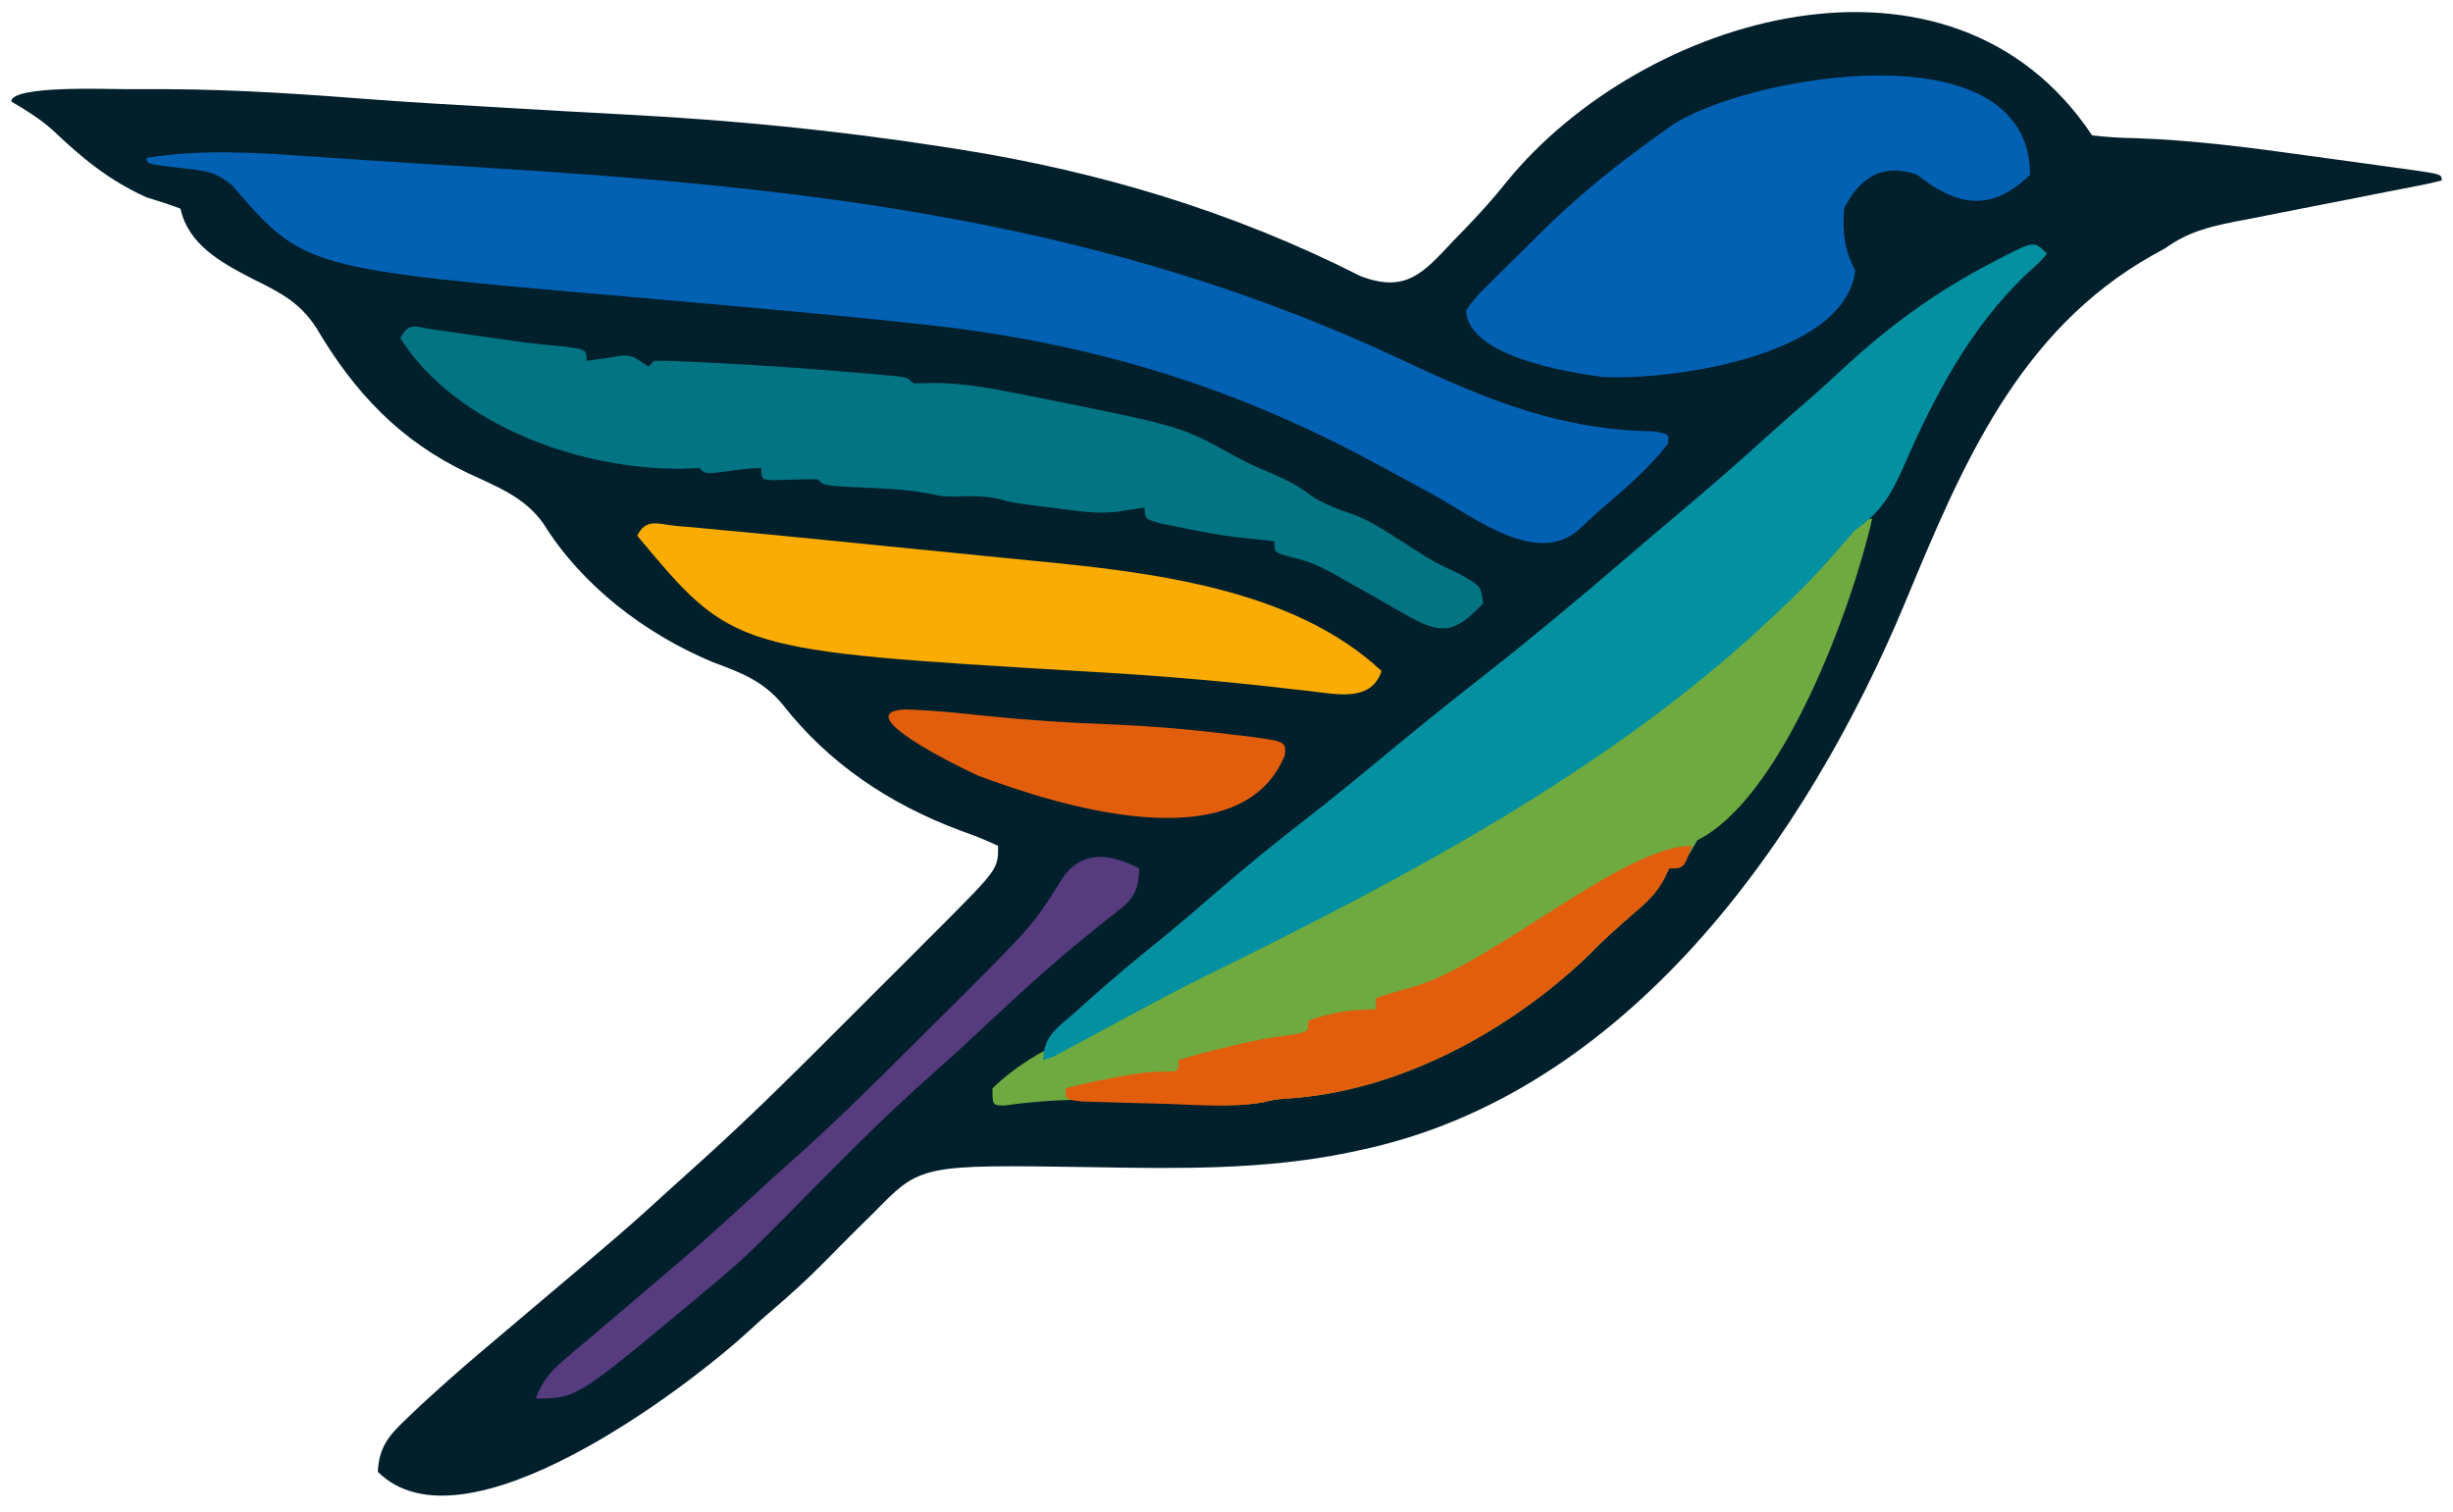
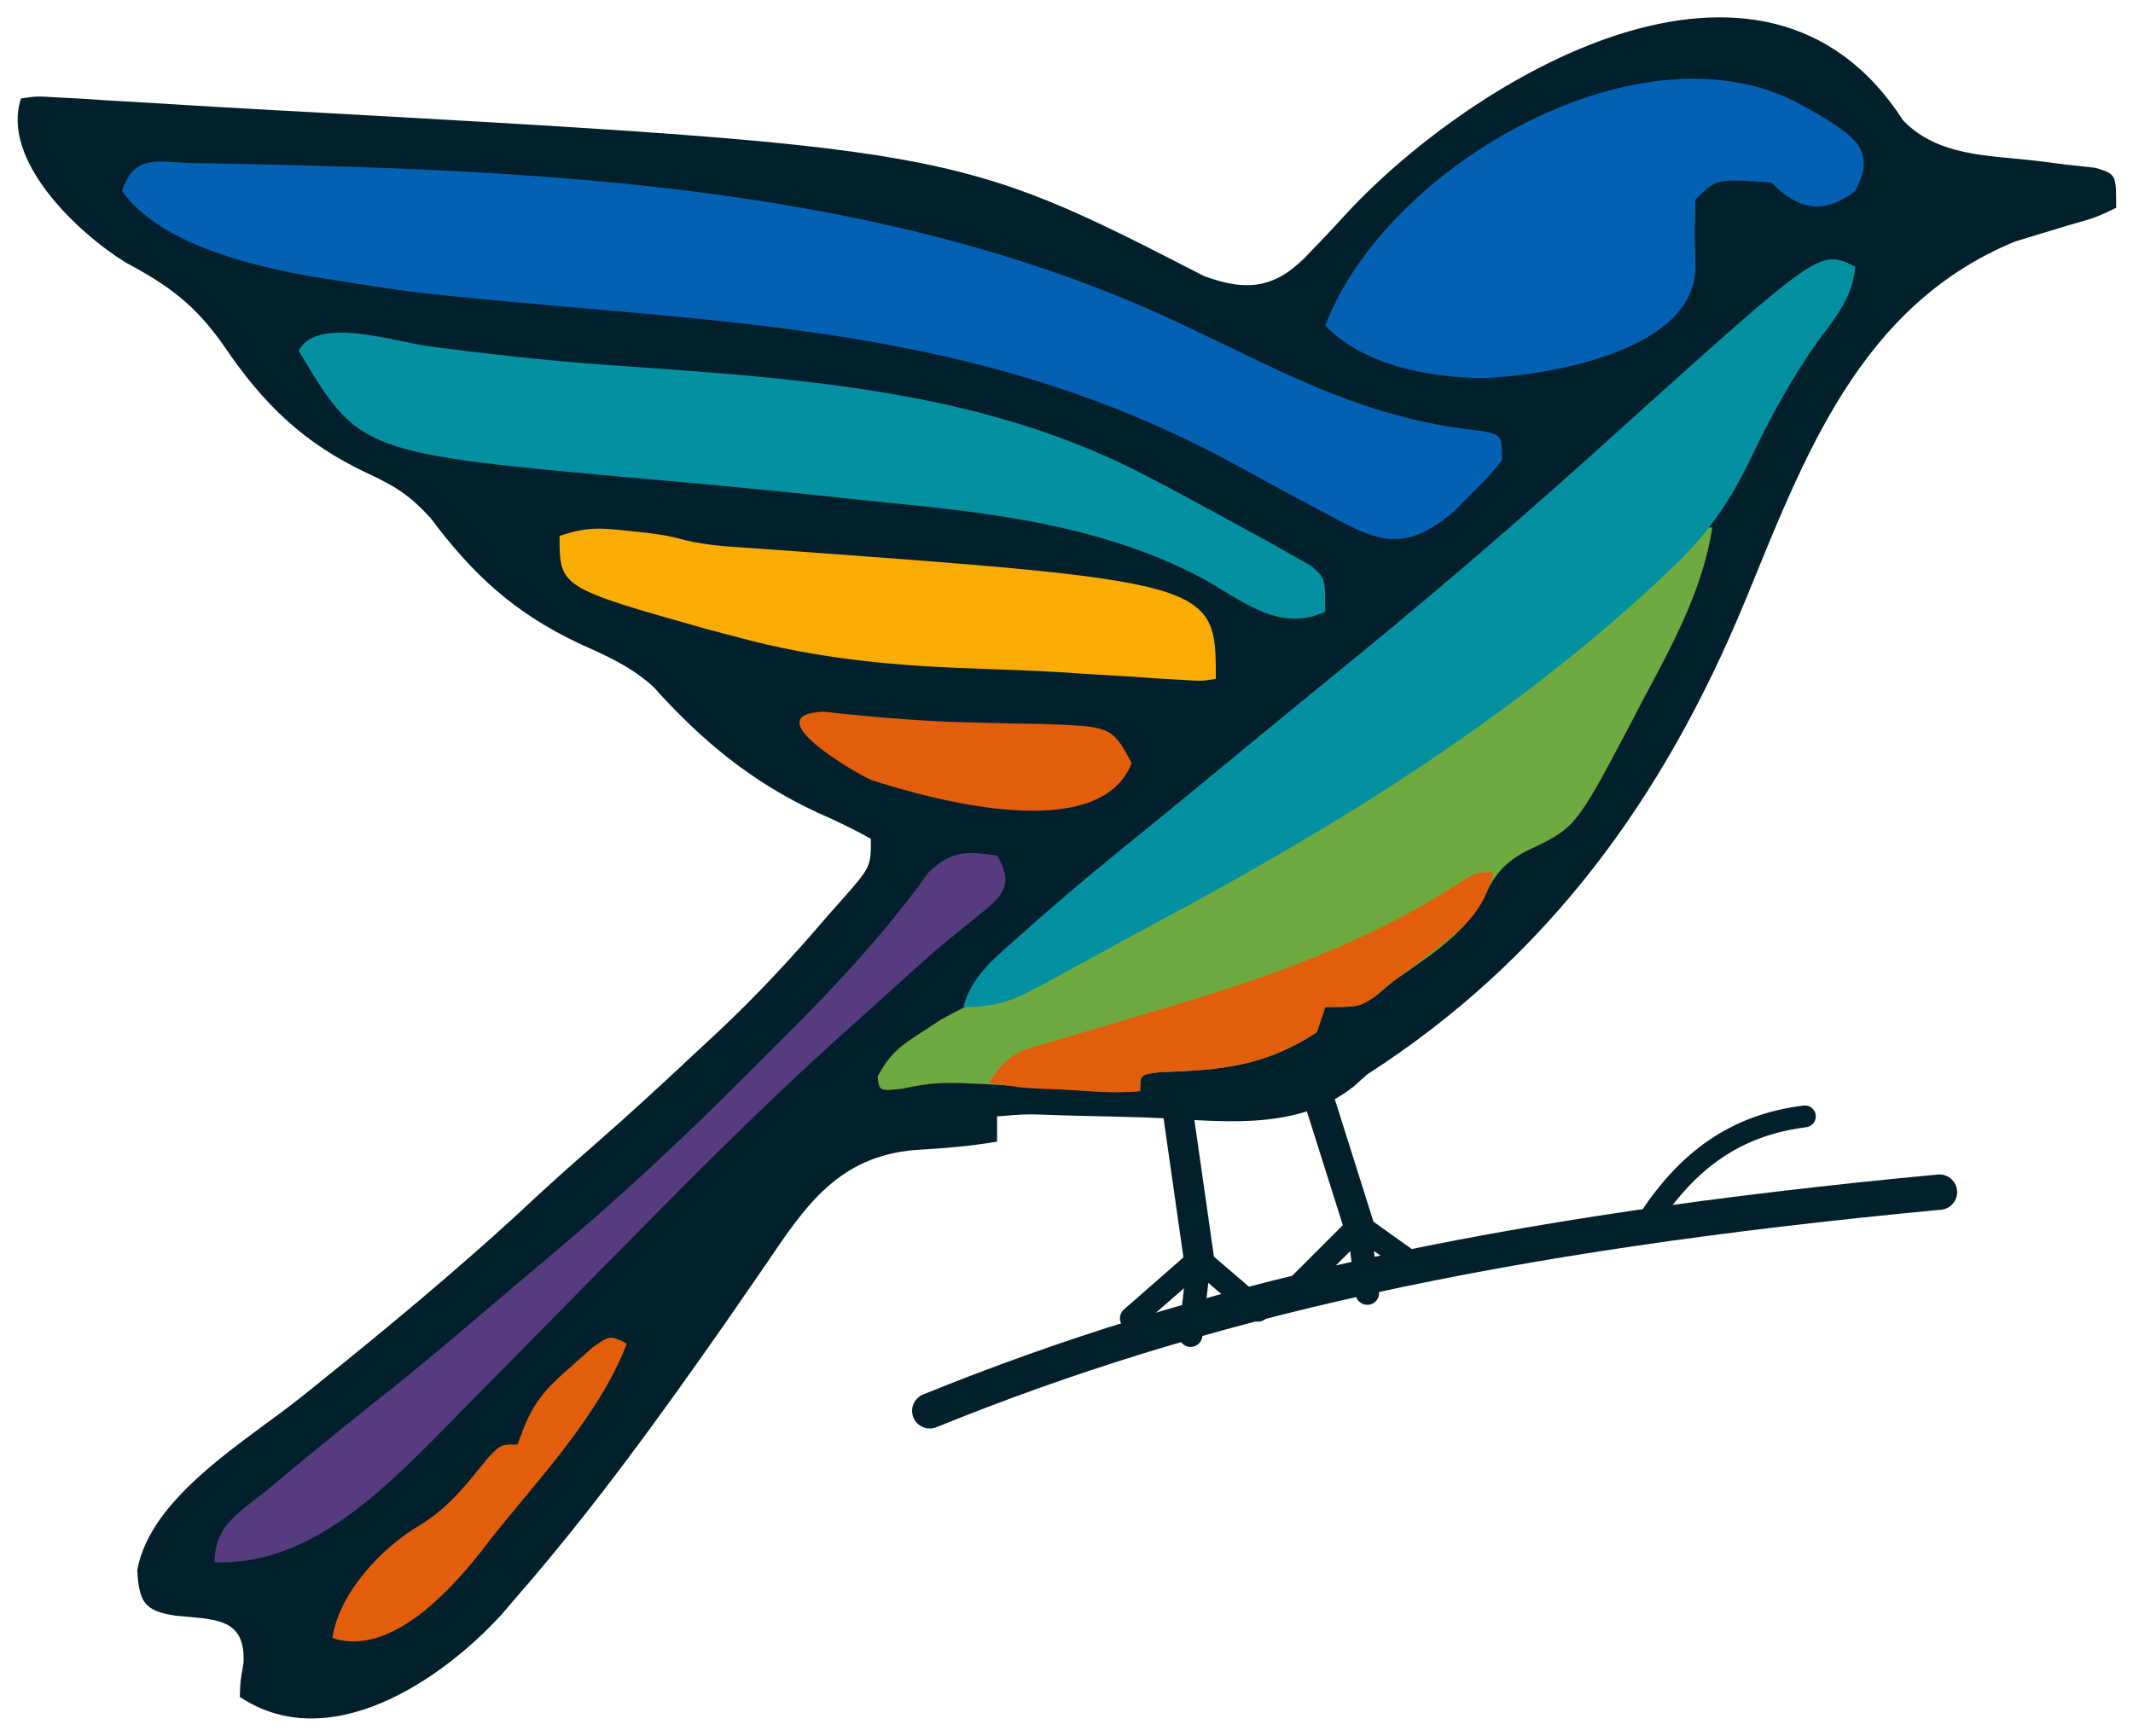
- <svg xmlns="http://www.w3.org/2000/svg" viewBox="13 19 435 268" role="img" aria-label="Sítio Saíra Sete Cores">
-   <path d="M0 0 C2.618 0.32 5.054 0.461 7.68 0.5 C17.94 0.861 27.997 2.157 38.157 3.584 C41.183 4.008 44.21 4.419 47.238 4.828 C49.162 5.093 51.085 5.359 53.008 5.625 C53.914 5.748 54.82 5.871 55.753 5.998 C62 6.884 62 6.884 62 8 C60.694 8.353 59.369 8.635 58.04 8.892 C57.176 9.063 56.311 9.233 55.42 9.409 C54.473 9.591 53.526 9.773 52.551 9.961 C50.568 10.354 48.586 10.747 46.604 11.141 C43.462 11.759 40.319 12.374 37.176 12.983 C34.153 13.572 31.133 14.172 28.113 14.773 C27.177 14.952 26.24 15.13 25.275 15.314 C20.616 16.249 16.932 17.184 13 20 C12.233 20.425 11.466 20.851 10.676 21.289 C-13.099 34.729 -23.071 58.542 -33.081 82.671 C-50.529 124.658 -82.44 170.057 -130 180 C-130.675 180.145 -131.351 180.29 -132.047 180.44 C-147.082 183.499 -162.222 183.243 -177.486 182.978 C-207.731 182.52 -207.731 182.52 -216 191 C-216.952 191.94 -217.905 192.879 -218.859 193.816 C-220.961 195.897 -223.042 197.995 -225.113 200.105 C-227.985 203.013 -230.982 205.727 -234.098 208.371 C-235.42 209.504 -236.718 210.665 -237.996 211.848 C-249.434 222.404 -288.812 252.188 -304 237 C-303.772 232.579 -302.073 230.604 -298.938 227.625 C-298.116 226.841 -297.295 226.058 -296.449 225.25 C-293.019 222.099 -289.555 219.011 -286 216 C-285.522 215.595 -285.522 215.595 -283.102 213.543 C-281.471 212.162 -279.839 210.782 -278.207 209.403 C-260.072 194.084 -260.072 194.084 -251.601 186.365 C-249.941 184.856 -248.275 183.353 -246.602 181.859 C-237.307 173.483 -228.487 164.639 -219.652 155.782 C-216.981 153.106 -214.305 150.436 -211.629 147.766 C-209.919 146.055 -208.209 144.344 -206.5 142.633 C-206.103 142.236 -206.103 142.236 -204.092 140.23 C-194 130.096 -194 130.096 -194 126 C-196.276 124.931 -198.448 124.073 -200.812 123.25 C-213.301 118.566 -224.051 111.404 -232.312 100.812 C-235.838 96.64 -239.651 95.28 -244.684 93.391 C-256.603 88.392 -267.771 79.889 -274.625 68.875 C-277.952 64.138 -282.88 62.318 -287.968 59.923 C-299.978 54.249 -308.139 45.633 -314.875 34.188 C-317.798 29.629 -321.389 27.822 -326.168 25.469 C-331.819 22.538 -337.557 19.437 -339 13 C-340.974 12.26 -342.983 11.612 -345 11 C-351.533 8.082 -356.494 4.014 -361.641 -0.914 C-363.965 -2.969 -366.331 -4.439 -369 -6 C-369 -8.91 -351.62 -8.173 -348.931 -8.19 C-348.313 -8.19 -348.313 -8.19 -345.188 -8.188 C-343.874 -8.187 -342.56 -8.186 -341.206 -8.185 C-328.703 -8.13 -316.295 -7.252 -303.833 -6.282 C-297.673 -5.829 -291.508 -5.475 -285.343 -5.124 C-283.186 -5 -281.029 -4.873 -278.873 -4.746 C-272.522 -4.372 -266.17 -4.006 -259.816 -3.676 C-241.064 -2.698 -222.562 -0.88 -204 2 C-202.982 2.157 -201.964 2.315 -200.915 2.477 C-175.941 6.436 -152.314 13.523 -129.727 24.969 C-121.728 27.994 -118.674 24.486 -113.375 18.812 C-112.72 18.139 -112.065 17.465 -111.391 16.771 C-108.745 14.026 -106.221 11.28 -103.859 8.285 C-79.755 -21.338 -25.038 -37.557 0 0 Z " fill="#02202C" transform="translate(384,43)" />
-   <path d="M0 0 C2.763 0.185 5.526 0.37 8.289 0.555 C8.661 0.58 8.661 0.58 10.545 0.706 C16.787 1.122 23.03 1.505 29.273 1.883 C87.051 5.394 139.947 11.259 192.875 36.188 C207.791 43.2 220.554 48.437 237.211 48.684 C239.875 49.188 239.875 49.188 239.645 50.883 C236.123 55.469 231.658 59.14 227.312 62.922 C226.132 63.961 224.983 65.037 223.844 66.121 C216.361 72.633 205.521 64.047 198.316 60.064 C195.216 58.354 192.1 56.675 188.984 54.996 C188.677 54.83 188.677 54.83 187.12 53.991 C161.689 40.315 136.364 32.796 107.586 29.727 C107.012 29.664 107.012 29.664 104.106 29.347 C95.059 28.38 86.003 27.534 76.941 26.723 C76.604 26.692 76.604 26.692 74.898 26.539 C68.681 25.981 62.464 25.424 56.244 24.888 C-2.183 19.84 -2.183 19.84 -14.949 5.078 C-17.849 2.558 -20.093 2.424 -23.875 2 C-30.125 1.263 -30.125 1.263 -30.125 0.188 C-20.065 -1.459 -10.119 -0.695 0 0 Z " fill="#0261B3" transform="translate(69.125,46.8125)" />
-   <path d="M0 0 C-3.537 15.664 -15.884 49.442 -31 57 C-31.495 57.846 -31.99 58.691 -32.5 59.562 C-34 62 -34 62 -36 62 C-36.272 62.568 -36.544 63.137 -36.824 63.723 C-38.341 66.66 -40.318 68.279 -42.812 70.438 C-45.46 72.753 -48.012 75.013 -50.438 77.562 C-64.603 91.037 -84.14 101.631 -103.816 102.824 C-106 103 -106 103 -108.181 103.521 C-111.626 104.106 -114.794 103.99 -118.285 103.844 C-119.718 103.79 -121.151 103.737 -122.584 103.684 C-124.813 103.593 -127.042 103.501 -129.27 103.407 C-131.442 103.317 -133.613 103.234 -135.785 103.156 C-136.487 103.13 -137.188 103.104 -137.911 103.077 C-143.334 102.918 -148.591 103.317 -153.97 104.057 C-156 104 -156 104 -156 101 C-151.985 97.127 -147.726 94.624 -142.688 92.25 C-141.257 91.557 -139.827 90.861 -138.398 90.164 C-137.669 89.809 -136.939 89.453 -136.187 89.087 C-132.685 87.346 -129.253 85.482 -125.812 83.625 C-119.552 80.261 -113.193 77.185 -106.75 74.188 C-76.304 59.897 -44.226 41.528 -20 18 C-18.857 16.949 -17.709 15.902 -16.559 14.859 C-15.976 14.33 -15.393 13.801 -14.792 13.256 C-13.68 12.247 -12.566 11.24 -11.45 10.234 C-8.831 7.836 -6.469 5.418 -4.246 2.645 C-2 0 -2 0 0 0 Z " fill="#6EAA40" transform="translate(345,111)" />
-   <path d="M0 0 C-1.422 1.637 -1.422 1.637 -3.75 3.688 C-13.801 13.4 -19.974 25.235 -25.513 37.942 C-27.744 42.934 -29.473 45.771 -34 49 C-35.137 50.24 -36.247 51.506 -37.336 52.789 C-40.872 56.917 -44.65 60.672 -48.625 64.375 C-49.32 65.023 -50.015 65.672 -50.731 66.34 C-78.73 92.146 -114.518 111.029 -148.524 127.746 C-152.766 129.843 -156.949 132.032 -161.117 134.273 C-161.645 134.555 -161.645 134.555 -164.314 135.981 C-166.426 137.112 -168.533 138.253 -170.635 139.404 C-171.113 139.659 -171.113 139.659 -173.531 140.949 C-173.962 141.183 -173.962 141.183 -176.143 142.366 C-176.756 142.575 -177.368 142.784 -178 143 C-178 138.635 -175.256 137.097 -172.188 134.375 C-171.595 133.839 -171.003 133.304 -170.392 132.752 C-165.995 128.807 -161.473 125.034 -156.867 121.336 C-153.584 118.661 -150.387 115.898 -147.188 113.125 C-142.056 108.693 -136.817 104.442 -131.462 100.286 C-126.736 96.608 -122.11 92.821 -117.5 89 C-112.26 84.66 -106.988 80.374 -101.625 76.188 C-92.059 68.716 -82.751 60.97 -73.555 53.051 C-70.684 50.581 -67.795 48.135 -64.897 45.698 C-59.597 41.239 -54.385 36.7 -49.258 32.043 C-46.577 29.618 -43.852 27.247 -41.121 24.879 C-39.531 23.471 -37.965 22.037 -36.41 20.59 C-28.039 12.806 -19.644 6.672 -9.5 1.438 C-8.793 1.066 -8.085 0.695 -7.357 0.312 C-2.239 -2.239 -2.239 -2.239 0 0 Z " fill="#0390A1" transform="translate(376,64)" />
-   <path d="M0 0 C0.994 0.137 1.988 0.275 3.012 0.416 C3.536 0.494 3.536 0.494 6.188 0.887 C8.229 1.175 10.271 1.463 12.312 1.75 C12.806 1.822 12.806 1.822 15.305 2.186 C18.014 2.551 20.715 2.813 23.438 3.055 C27.188 3.574 27.188 3.574 27.188 5.574 C29.179 5.313 31.171 5.042 33.145 4.668 C35.188 4.574 35.188 4.574 38.188 6.574 C38.517 6.244 38.847 5.914 39.188 5.574 C40.554 5.533 41.923 5.564 43.289 5.625 C43.725 5.644 43.725 5.644 45.933 5.74 C46.883 5.789 47.833 5.837 48.812 5.887 C49.783 5.934 50.753 5.981 51.753 6.029 C59.179 6.415 66.59 6.948 74 7.574 C75.002 7.657 76.004 7.74 77.036 7.825 C77.958 7.908 78.881 7.99 79.832 8.074 C80.65 8.146 81.469 8.219 82.312 8.293 C84.188 8.574 84.188 8.574 85.188 9.574 C85.73 9.562 85.73 9.562 88.473 9.5 C94.321 9.434 99.908 10.629 105.625 11.762 C106.772 11.987 107.919 12.211 109.101 12.443 C132.765 17.211 132.765 17.211 142.422 22.605 C144.538 23.767 146.717 24.691 148.938 25.637 C151.311 26.672 153.181 27.569 155.25 29.137 C157.742 30.985 160.34 31.794 163.246 32.832 C165.779 33.8 167.915 35.097 170.188 36.574 C171.498 37.411 172.81 38.244 174.125 39.074 C174.807 39.506 175.489 39.938 176.191 40.383 C178.188 41.574 178.188 41.574 181.562 43.137 C185.822 45.469 185.822 45.469 186.188 48.574 C180.981 54.152 178.617 54.137 172.125 50.387 C171.343 49.943 170.56 49.5 169.754 49.043 C168.907 48.558 168.06 48.074 167.188 47.574 C156.564 41.495 156.564 41.495 152 40.324 C149.188 39.574 149.188 39.574 149.188 37.574 C147.168 37.331 145.147 37.099 143.121 36.918 C139.577 36.503 136.122 35.847 132.625 35.137 C131.407 34.891 130.189 34.644 128.934 34.391 C126.188 33.574 126.188 33.574 126.188 31.574 C124.553 31.812 122.919 32.057 121.291 32.335 C117.641 32.75 114.122 32.189 110.5 31.699 C109.754 31.608 109.009 31.516 108.24 31.422 C102.758 30.727 102.758 30.727 100.192 30.039 C97.548 29.426 94.985 29.551 92.285 29.637 C90.188 29.574 90.188 29.574 87.949 29.105 C83.581 28.265 79.154 28.18 74.719 27.969 C69.291 27.677 69.291 27.677 68.188 26.574 C65.566 26.543 62.959 26.643 60.34 26.734 C58.188 26.574 58.188 26.574 58.188 24.574 C56.035 24.633 56.035 24.633 53.25 25.012 C48.288 25.675 48.288 25.675 47.188 24.574 C46.662 24.595 46.662 24.595 44 24.699 C26.295 24.857 4.077 17.104 -5.812 1.574 C-4.314 -1.422 -3.147 -0.453 0 0 Z " fill="#027483" transform="translate(89.8125,77.42578)" />
-   <path d="M0 0 C-6.912 6.733 -13.074 5.54 -20 0 C-25.95 -2.152 -30.162 0.324 -33 6 C-33.246 10.425 -33.01 13.115 -31 17 C-32.885 32.295 -64.037 36.535 -75.945 35.824 C-82.436 34.967 -99.777 32.099 -100 24 C-98.284 21.669 -98.284 21.669 -95.707 19.113 C-95.476 18.883 -95.476 18.883 -94.309 17.715 C-93.324 16.735 -92.332 15.761 -91.335 14.793 C-89.85 13.349 -88.386 11.885 -86.924 10.416 C-80.392 3.93 -73.503 -1.667 -66 -7 C-65.286 -7.512 -64.571 -8.025 -63.835 -8.552 C-51.233 -17.376 -0.085 -26.732 0 0 Z " fill="#0261B3" transform="translate(373,50)" />
-   <path d="M0 0 C1.276 0.11 2.551 0.22 3.866 0.333 C5.221 0.461 6.576 0.59 7.931 0.72 C8.561 0.778 8.561 0.778 11.747 1.069 C15.776 1.445 19.803 1.841 23.83 2.244 C24.558 2.316 25.286 2.389 26.037 2.464 C29.888 2.847 33.738 3.233 37.588 3.622 C41.509 4.016 45.431 4.403 49.353 4.788 C52.422 5.09 55.49 5.399 58.558 5.709 C60.001 5.854 61.445 5.997 62.889 6.137 C83.427 8.138 109.153 10.921 124.931 25.72 C123.069 31.308 116.929 29.813 111.873 29.232 C110.698 29.104 109.523 28.976 108.313 28.844 C107.053 28.7 105.792 28.556 104.494 28.408 C93.747 27.231 83.04 26.377 72.244 25.783 C9.933 22.081 9.933 22.081 -7.069 1.72 C-5.461 -1.495 -3.372 -0.301 0 0 Z " fill="#FBAC02" transform="translate(133.0688,112.2798)" />
-   <path d="M0 0 C-1.375 4 -1.375 4 -4 4 C-4.272 4.568 -4.544 5.137 -4.824 5.723 C-6.341 8.66 -8.318 10.279 -10.812 12.438 C-13.46 14.753 -16.012 17.013 -18.438 19.562 C-32.603 33.037 -52.14 43.631 -71.816 44.824 C-74 45 -74 45 -76.168 45.514 C-81.727 46.468 -87.429 45.939 -93.049 45.758 C-95.322 45.687 -97.595 45.633 -99.869 45.58 C-101.305 45.537 -102.74 45.494 -104.176 45.449 C-105.485 45.411 -106.793 45.374 -108.142 45.335 C-111 45 -111 45 -111 43 C-108.588 42.339 -106.266 41.822 -103.812 41.375 C-103.476 41.308 -103.476 41.308 -101.771 40.969 C-98.806 40.402 -96.035 40 -93.012 40.039 C-91 40 -91 40 -91 38 C-88.472 37.196 -86.016 36.535 -83.438 35.938 C-83.085 35.851 -83.085 35.851 -81.303 35.412 C-77.862 34.584 -74.49 33.909 -70.973 33.504 C-68 33 -68 33 -68 31 C-63.846 29.534 -60.363 29 -56 29 C-56 28.34 -56 27.68 -56 27 C-53.775 26.245 -51.579 25.61 -49.312 25 C-35.29 20.892 -12.098 0 0 0 Z " fill="#E35E0C" transform="translate(313,169)" />
-   <path d="M0 0 C0 5.19 -2.089 6.215 -5.875 9.188 C-7.08 10.169 -8.285 11.152 -9.488 12.137 C-10.087 12.622 -10.686 13.107 -11.303 13.607 C-18.386 19.422 -25.009 25.826 -31.75 32.031 C-33.543 33.68 -35.35 35.309 -37.175 36.921 C-44.103 43.062 -50.626 49.54 -57.125 56.125 C-69.959 69.127 -69.959 69.127 -77 75 C-77.561 75.473 -78.122 75.946 -78.701 76.434 C-99.792 94 -99.792 94 -107 94 C-105.884 91.043 -104.402 89.206 -102.016 87.188 C-101.417 86.676 -100.819 86.164 -100.202 85.636 C-99.558 85.096 -98.914 84.556 -98.25 84 C-97.582 83.43 -96.914 82.861 -96.225 82.274 C-94.155 80.51 -92.078 78.755 -90 77 C-87.601 74.962 -85.205 72.92 -82.812 70.875 C-82.525 70.63 -82.525 70.63 -81.07 69.387 C-75.822 64.886 -70.732 60.228 -65.666 55.522 C-64.437 54.399 -63.195 53.29 -61.946 52.188 C-54.674 45.756 -47.785 38.971 -40.923 32.108 C-38.943 30.13 -36.955 28.161 -34.967 26.191 C-18.81 10.106 -18.81 10.106 -13.709 1.931 C-10.246 -3.335 -5.198 -2.685 0 0 Z " fill="#563C7E" transform="translate(215,173)" />
-   <path d="M0 0 C4.791 0.119 9.531 0.61 14.293 1.121 C21.567 1.868 28.799 2.361 36.105 2.621 C43.609 2.924 51.031 3.543 58.48 4.496 C59.409 4.602 60.338 4.707 61.295 4.816 C67.645 5.701 67.645 5.701 67.446 8.113 C59.659 27.301 26.901 16.953 13.023 11.715 C9.594 10.178 -10.033 0.543 0 0 Z " fill="#E35E0C" transform="translate(173.3945,144.8164)" />
+ <svg xmlns="http://www.w3.org/2000/svg" viewBox="7.5 3.3 253.5 206.3">
+   <g fill="none" stroke="#02202C" stroke-linecap="round" stroke-linejoin="round">
+     <path d="M118 171 C150 158 185 150 238 145" stroke-width="4.2" />
+     <path d="M203 149 C208 141 214 137 222 136" stroke-width="2.6" />
+     <path d="M147 132 L150 153" stroke-width="3.6" />
+     <path d="M150 153 L142 160 M150 153 L149 162 M150 153 L157 159" stroke-width="2.8" />
+     <path d="M163 130 L169 149" stroke-width="3.6" />
+     <path d="M169 149 L162 156 M169 149 L170 157 M169 149 L176 154" stroke-width="2.8" />
+   </g>
+   <path d="M0 0 C4.185 4.298 10.107 4.115 15.855 4.793 C17.038 4.944 18.22 5.095 19.438 5.25 C20.554 5.371 21.67 5.492 22.82 5.617 C25.312 6.375 25.312 6.375 25.312 10.375 C22.898 11.535 22.898 11.535 19.688 12.438 C19.136 12.605 19.136 12.605 16.348 13.453 C15.346 13.757 14.344 14.062 13.312 14.375 C-5.198 21.997 -11.749 39.969 -18.819 57.186 C-28.484 80.548 -42.24 99.58 -63.688 113.375 C-64.192 113.826 -64.696 114.278 -65.216 114.743 C-72.277 120.452 -81.642 118.797 -90.188 118.5 C-92.702 118.425 -95.215 118.357 -97.73 118.307 C-99.288 118.274 -100.846 118.227 -102.404 118.163 C-104.51 118.114 -104.51 118.114 -107.688 118.375 C-107.688 119.365 -107.688 120.355 -107.688 121.375 C-110.965 121.928 -114.159 122.185 -117.473 122.371 C-126.517 123.151 -130.435 128.938 -135.188 136 C-136.234 137.517 -137.282 139.032 -138.332 140.547 C-138.877 141.335 -139.422 142.123 -139.983 142.936 C-147.753 154.055 -155.766 165.145 -164.688 175.375 C-165.001 175.742 -165.001 175.742 -166.59 177.602 C-173.935 185.623 -187.156 194.396 -197.688 187.375 C-197.629 185.5 -197.629 185.5 -197.25 183.375 C-196.964 177.909 -200.648 178.191 -205.305 177.727 C-209.09 177.168 -209.646 176.058 -209.875 172.312 C-208.294 163.537 -196.894 156.939 -190.375 151.728 C-180.836 144.078 -171.418 136.338 -162.496 127.973 C-160.319 125.959 -158.121 123.999 -155.883 122.055 C-151.543 118.273 -147.322 114.376 -143.125 110.438 C-142.409 109.773 -141.693 109.108 -140.955 108.424 C-136.219 103.98 -131.892 99.321 -127.688 94.375 C-127.18 93.807 -126.673 93.24 -126.15 92.655 C-122.688 88.717 -122.688 88.717 -122.688 85.375 C-124.805 84.198 -126.85 83.214 -129.062 82.25 C-136.856 78.628 -142.794 73.721 -148.539 67.309 C-151.269 64.852 -154.092 63.63 -157.438 62.125 C-165.092 58.505 -170.04 53.928 -175.062 47.188 C-177.615 44.453 -179.194 43.487 -182.5 41.938 C-190.11 38.364 -194.86 33.743 -199.562 26.812 C-202.924 21.967 -206.081 19.64 -211.223 16.898 C-217.064 13.288 -226.115 4.659 -223.688 -2.625 C-221.834 -2.896 -221.834 -2.896 -219.38 -2.748 C-218.923 -2.724 -218.923 -2.724 -216.611 -2.603 C-215.613 -2.536 -214.614 -2.468 -213.586 -2.398 C-212.553 -2.34 -211.521 -2.282 -210.457 -2.222 C-208.281 -2.098 -206.106 -1.967 -203.932 -1.829 C-200.885 -1.637 -197.838 -1.464 -194.79 -1.298 C-112.793 3.229 -112.793 3.229 -83.082 18.492 C-77.705 20.475 -74.38 19.844 -70.516 15.684 C-69.768 14.903 -69.02 14.123 -68.25 13.318 C-67.487 12.491 -66.724 11.664 -65.938 10.812 C-51.21 -4.943 -16.727 -26.02 0 0 Z " fill="#02202C" transform="translate(233.6875,17.625)" />
+   <path d="M0 0 C0.411 0.005 0.411 0.005 2.492 0.032 C41.373 0.801 82.613 2.436 118.141 19.48 C119.973 20.358 121.806 21.235 123.639 22.11 C124.874 22.701 126.109 23.293 127.344 23.887 C135.873 27.967 143.578 30.856 152.984 31.82 C155.5 32.312 155.5 32.312 155.5 35.312 C153.926 37.285 153.926 37.285 151.812 39.375 C151.128 40.067 150.444 40.759 149.738 41.473 C144.214 46.013 141.266 45.335 135.25 42 C134.554 41.635 133.858 41.27 133.141 40.893 C130.188 39.337 127.262 37.732 124.337 36.122 C101.179 23.377 78.703 20.104 52.625 17.812 C26.928 15.548 26.928 15.548 16.363 13.844 C15.672 13.736 14.98 13.627 14.267 13.516 C6.992 12.255 -4.039 9.634 -8.5 3.312 C-6.992 -1.211 -4.207 -0.096 0 0 Z " fill="#0261B3" transform="translate(30.5,22.6875)" />
+   <path d="M0 0 C-1.115 7.417 -4.881 14.225 -8.375 20.75 C-8.844 21.656 -9.313 22.562 -9.797 23.496 C-16.251 35.71 -16.251 35.71 -22.062 38.438 C-25.399 40.212 -26.086 41.803 -27.738 45.094 C-30.28 48.934 -34.293 51.363 -38 54 C-38.67 54.562 -39.341 55.124 -40.031 55.703 C-42 57 -42 57 -46 57 C-46.33 57.99 -46.66 58.98 -47 60 C-53.078 63.974 -58.238 64.514 -65.438 64.727 C-68 65 -68 65 -68 67 C-70.092 67.119 -70.092 67.119 -73.004 66.941 C-74.055 66.885 -75.106 66.829 -76.189 66.771 C-77.303 66.703 -78.416 66.634 -79.562 66.562 C-91.833 65.827 -91.833 65.827 -96.34 66.715 C-99 67 -99 67 -99.195 65.254 C-97.76 62.548 -96.451 61.575 -93.875 59.938 C-93.502 59.695 -93.502 59.695 -91.617 58.465 C-89.137 57.077 -86.625 55.953 -84.004 54.86 C-57.748 43.593 -30.566 28.072 -10 8 C-9.47 7.486 -8.94 6.971 -8.395 6.441 C-6.66 4.727 -4.974 2.973 -3.312 1.188 C-2 0 -2 0 0 0 Z " fill="#6EAA40" transform="translate(211,66)" />
+   <path d="M0 0 C-0.348 3.522 -2.099 5.734 -4.188 8.5 C-7.572 13.191 -10.161 18.02 -12.641 23.238 C-15.137 28.309 -17.86 32.18 -22 36 C-22.69 36.648 -23.379 37.297 -24.09 37.965 C-41.609 54.121 -61.852 66.603 -82.8 77.818 C-85.127 79.068 -87.44 80.34 -89.754 81.613 C-91.294 82.451 -92.834 83.289 -94.375 84.125 C-95.083 84.516 -95.791 84.907 -96.521 85.31 C-100.023 87.186 -101.942 88 -106 88 C-105.006 84.157 -101.923 81.861 -99.062 79.312 C-98.571 78.874 -98.079 78.435 -97.573 77.983 C-93.042 73.972 -88.369 70.144 -83.659 66.346 C-80.255 63.585 -76.881 60.789 -73.5 58 C-68.783 54.11 -64.058 50.23 -59.312 46.375 C-48.382 37.444 -37.698 28.177 -27.25 18.688 C-4.17 -2.085 -4.17 -2.085 0 0 Z " fill="#0390A1" transform="translate(228,35)" />
+   <path d="M0 0 C7.032 0.927 14.041 1.712 21.118 2.211 C21.842 2.262 22.566 2.314 23.311 2.366 C24.043 2.418 24.775 2.47 25.529 2.523 C46.11 3.981 66.94 5.704 85.489 15.535 C86.354 15.989 87.22 16.443 88.112 16.911 C91.045 18.467 93.957 20.056 96.864 21.66 C97.811 22.175 98.759 22.691 99.735 23.221 C100.61 23.719 101.486 24.217 102.387 24.731 C103.178 25.174 103.969 25.618 104.783 26.075 C106.489 27.535 106.489 27.535 106.489 31.535 C101.234 34.062 96.774 30.373 92.25 27.78 C80.907 21.636 68.222 19.94 55.57 18.697 C53.235 18.466 50.901 18.219 48.568 17.969 C41.201 17.184 33.831 16.468 26.45 15.828 C-8.223 12.725 -8.223 12.725 -15.511 0.535 C-13.413 -3.661 -4.082 -0.54 0 0 Z " fill="#0390A1" transform="translate(58.51123,44.4646)" />
+   <path d="M0 0 C0.663 0.375 1.325 0.75 2.008 1.137 C6.131 3.699 8.43 5.268 6 10 C2.197 12.885 -0.738 12.262 -4 9 C-10.533 8.533 -10.533 8.533 -13 11 C-13.087 13.703 -13.091 16.307 -13 19 C-13 28.945 -30.204 31.925 -38.25 32.25 C-44.637 32.174 -52.414 30.767 -57 26 C-49.766 6.874 -18.848 -10.932 0 0 Z " fill="#0261B3" transform="translate(222,16)" />
+   <path d="M0 0 C0.855 0.09 1.709 0.18 2.59 0.273 C5.062 0.625 5.062 0.625 7.027 1.137 C9.587 1.751 12.06 1.896 14.688 2.062 C70.062 6.049 70.062 6.049 70.062 17.625 C68.376 17.89 68.376 17.89 65.988 17.734 C65.103 17.685 64.218 17.635 63.307 17.584 C62.339 17.515 61.372 17.446 60.375 17.375 C58.35 17.252 56.326 17.13 54.301 17.008 C53.782 16.974 53.782 16.974 51.155 16.806 C48.242 16.635 45.334 16.519 42.418 16.43 C32.283 16.107 22.885 15.314 13.062 12.625 C11.92 12.325 10.778 12.024 9.602 11.715 C-7.938 6.758 -7.938 6.758 -7.938 0.625 C-4.805 -0.419 -3.225 -0.359 0 0 Z " fill="#FBAC02" transform="translate(81.9375,66.375)" />
+   <path d="M0 0 C2.109 3.51 0.593 4.902 -2.312 7.188 C-3.058 7.796 -3.803 8.404 -4.57 9.031 C-5.372 9.681 -6.174 10.331 -7 11 C-9.404 13.119 -11.778 15.269 -14.152 17.422 C-15.958 19.057 -17.768 20.687 -19.585 22.311 C-26.788 28.838 -33.677 35.636 -40.508 42.551 C-41.456 43.51 -42.405 44.469 -43.354 45.428 C-47.271 49.389 -51.186 53.353 -55.085 57.332 C-57.504 59.799 -59.932 62.256 -62.367 64.707 C-63.711 66.066 -65.045 67.436 -66.379 68.806 C-73.611 76.069 -82.109 84.411 -93 84 C-93 79.496 -89.88 77.984 -86.625 75.312 C-86.304 75.044 -86.304 75.044 -84.682 73.684 C-80.355 70.071 -75.964 66.541 -71.543 63.043 C-67.491 59.788 -63.535 56.422 -59.583 53.048 C-57.319 51.118 -55.046 49.199 -52.764 47.29 C-44.787 40.586 -37.243 33.558 -29.903 26.163 C-28.178 24.427 -26.442 22.703 -24.705 20.979 C-18.648 14.923 -13.102 8.905 -8.091 1.934 C-5.313 -0.635 -3.67 -0.527 0 0 Z " fill="#563C7E" transform="translate(126,105)" />
+   <path d="M0 0 C-1.129 4.438 -3.301 6.42 -6.875 9.125 C-7.307 9.456 -7.307 9.456 -9.492 11.133 C-10.32 11.749 -11.147 12.365 -12 13 C-12.342 13.287 -12.342 13.287 -14.07 14.742 C-16 16 -16 16 -20 16 C-20.165 16.495 -20.165 16.495 -21 19 C-27.078 22.974 -32.238 23.514 -39.438 23.727 C-42 24 -42 24 -42 26 C-45.025 26.328 -48.092 25.991 -51.125 25.812 C-52 25.781 -52.876 25.749 -53.777 25.717 C-56.258 25.582 -56.258 25.582 -60 25 C-57.533 21.299 -56.255 21.197 -52.059 19.984 C-50.843 19.624 -49.627 19.263 -48.374 18.892 C-47.731 18.706 -47.088 18.519 -46.425 18.328 C-43.1 17.361 -39.788 16.353 -36.477 15.34 C-35.825 15.14 -35.173 14.941 -34.501 14.736 C-23.679 11.39 -13.291 7.311 -3.785 1.066 C-2 0 -2 0 0 0 Z " fill="#E35E0C" transform="translate(185,107)" />
+   <path d="M0 0 C0.555 0.059 0.555 0.059 3.363 0.359 C7.969 0.807 12.514 1.161 17.141 1.27 C17.608 1.283 17.608 1.283 19.976 1.349 C21.839 1.397 23.702 1.432 25.565 1.452 C34.303 1.729 34.303 1.729 36.676 6.109 C32.847 15.918 13.13 10.527 5.676 8.109 C3.766 7.239 -8.131 0.383 0 0 Z " fill="#E35E0C" transform="translate(105.3242,87.89062)" />
+   <path d="M0 0 C-3.213 8.413 -10.422 16.034 -16 23 C-16.492 23.641 -16.985 24.281 -17.492 24.941 C-21.28 29.681 -28.259 37.247 -35 35 C-34.181 29.597 -29.142 24.263 -24.562 21.562 C-21.16 19.488 -19.048 16.718 -16.551 13.645 C-15 12 -15 12 -13 12 C-12.722 11.265 -12.443 10.53 -12.156 9.773 C-10.789 6.493 -9.163 4.951 -6.5 2.625 C-5.706 1.916 -4.912 1.207 -4.094 0.477 C-2 -1 -2 -1 0 0 Z " fill="#E35E0C" transform="translate(82,163)" />
</svg>
